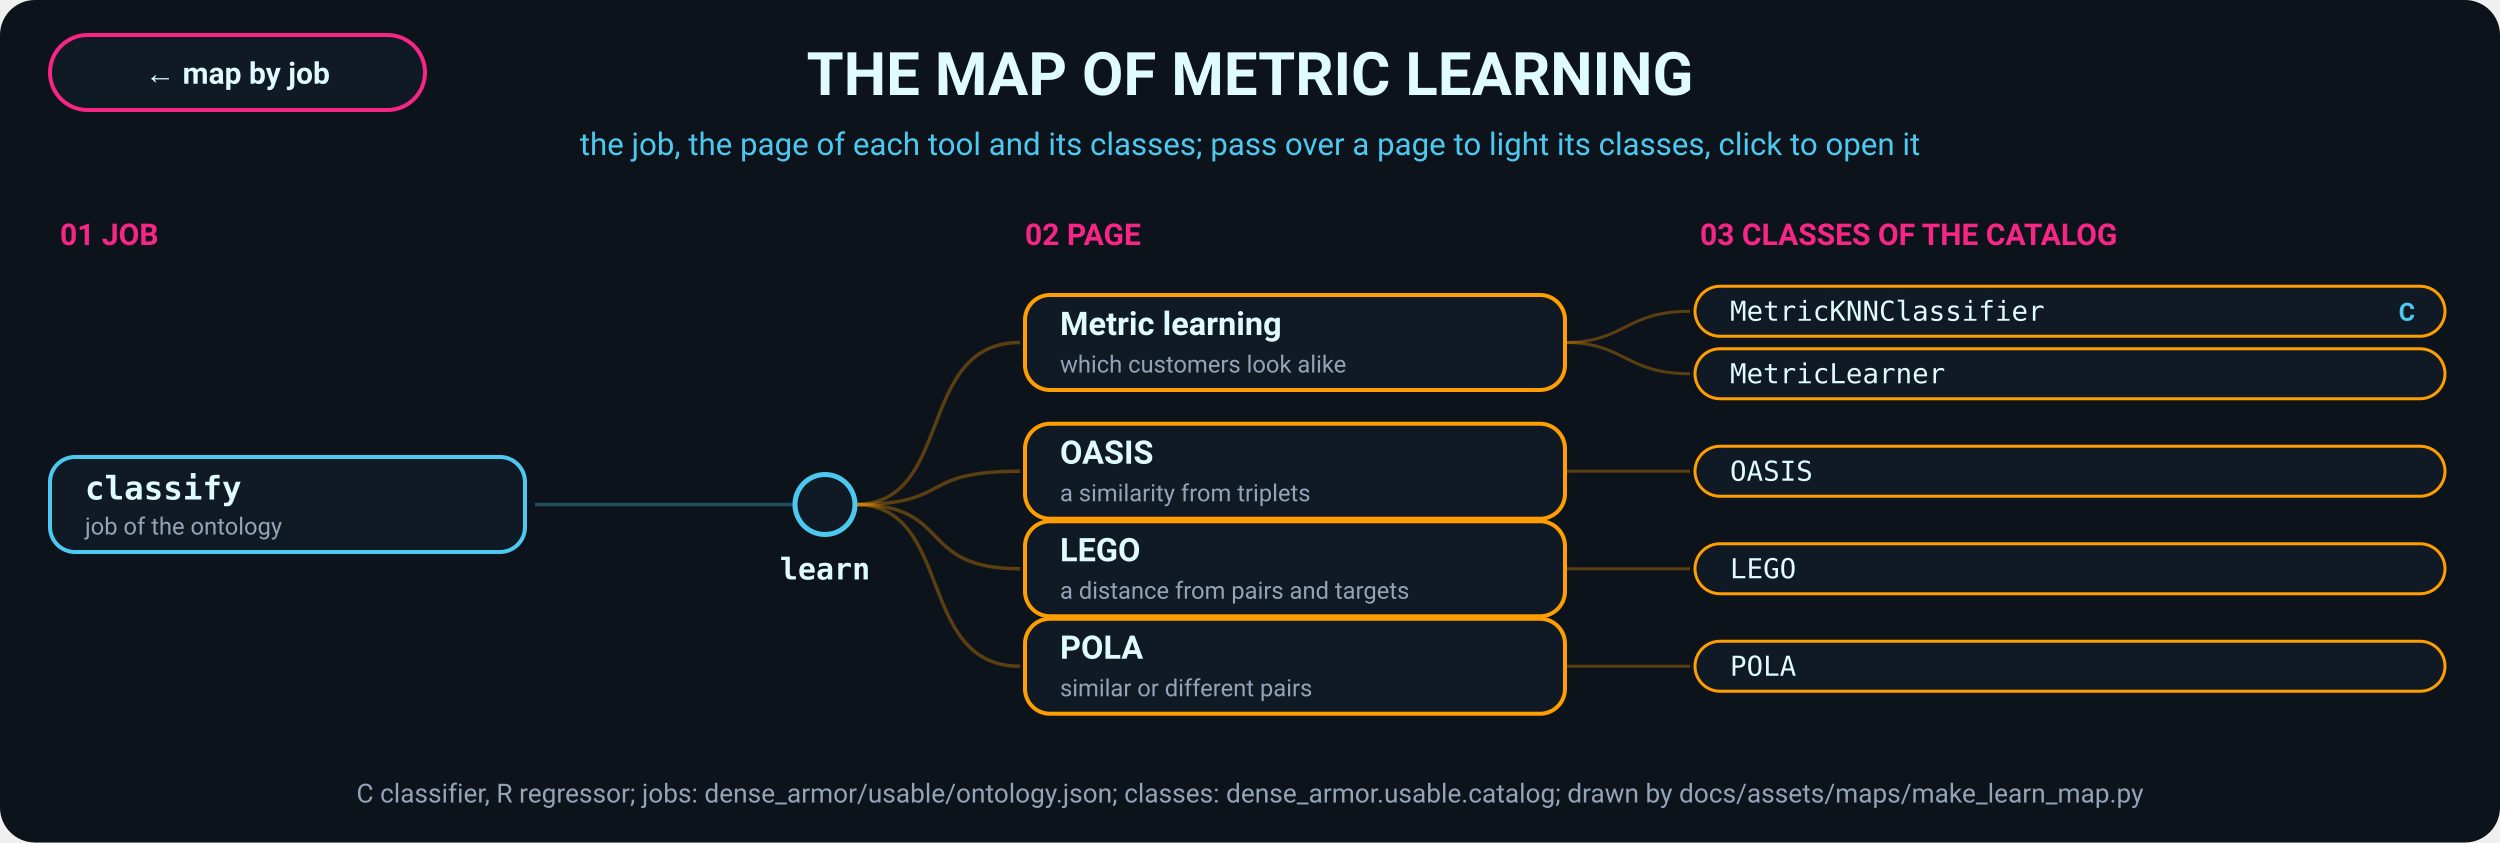
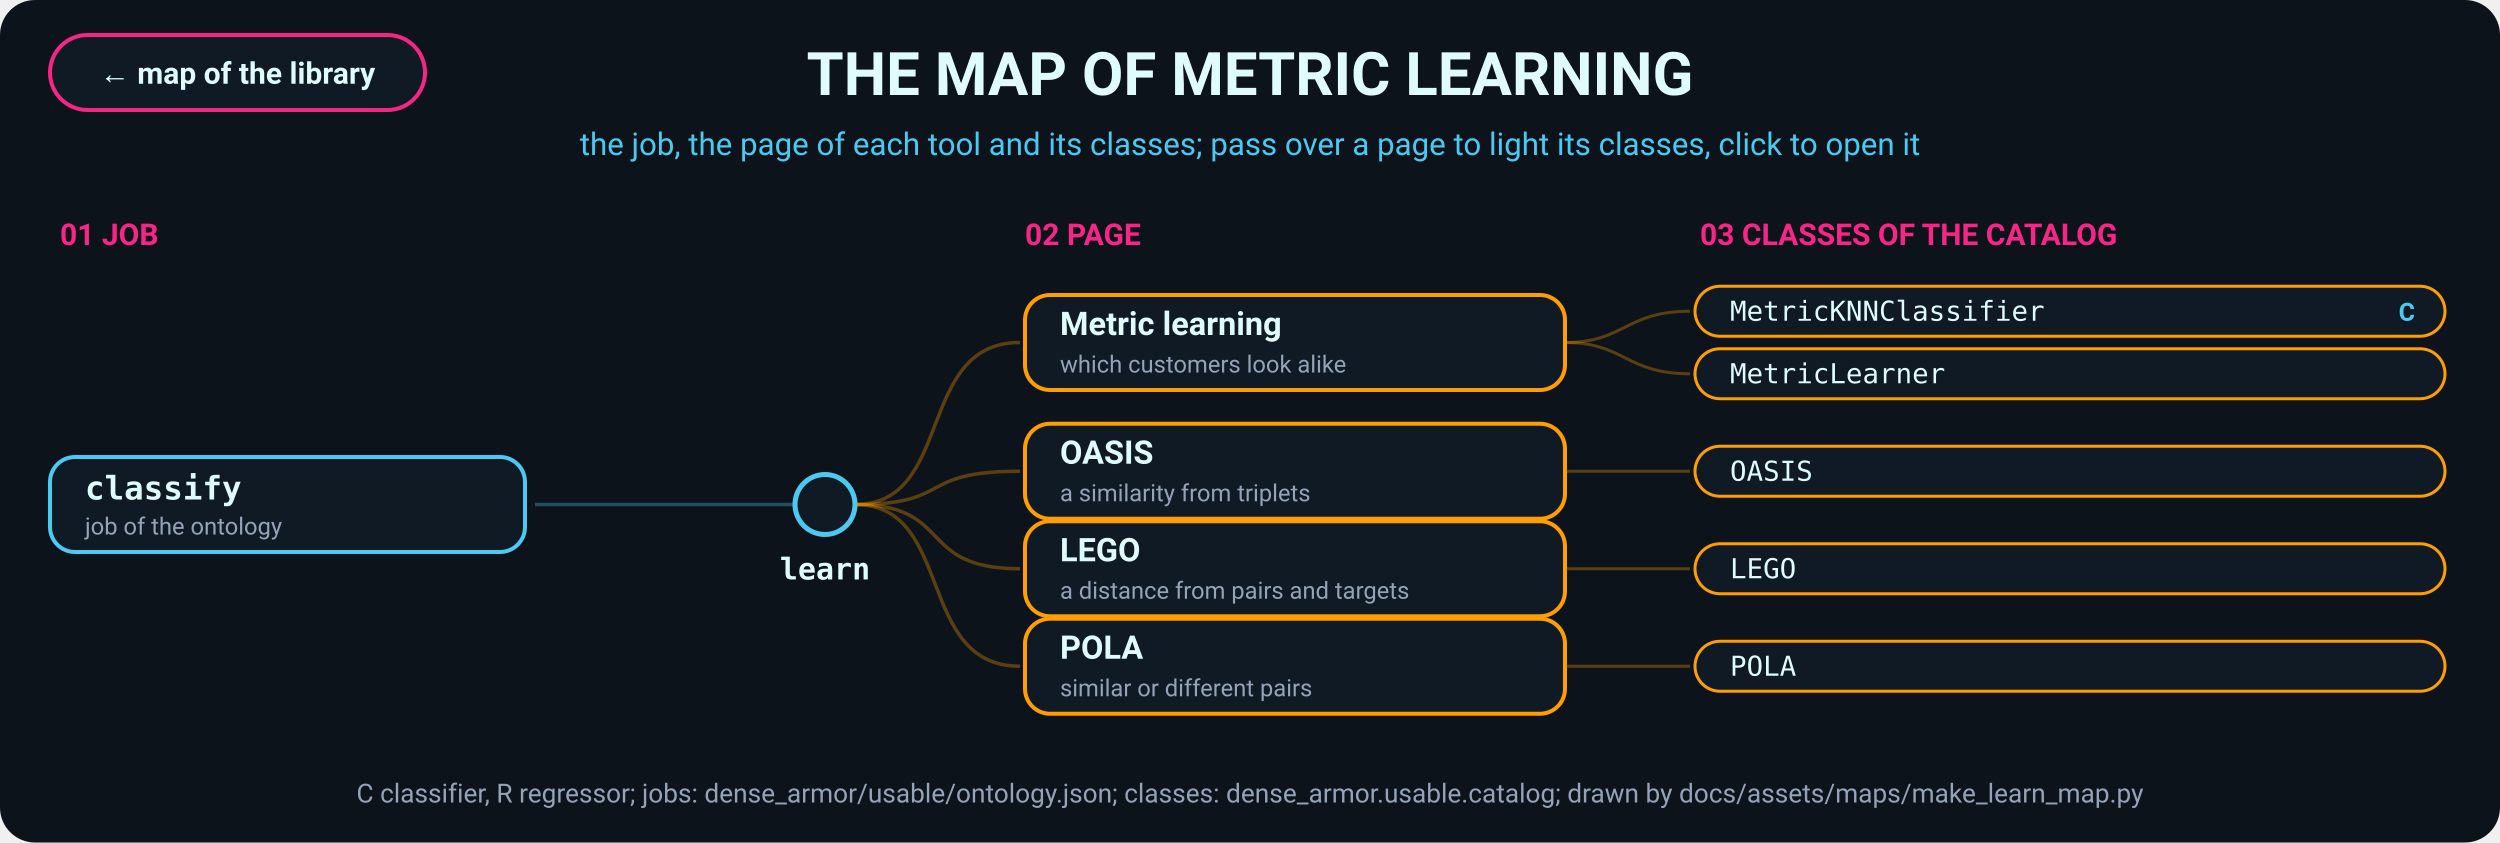
<svg xmlns="http://www.w3.org/2000/svg" viewBox="0 0 1000 337" width="100%" role="img" aria-label="The map of metric learning">
  <style>text{font-family:system-ui,-apple-system,'Segoe UI',Roboto,Arial,sans-serif}.m{font-family:ui-monospace,Menlo,Consolas,monospace}.e{opacity:.32;transition:opacity .15s}.net:hover .e{opacity:.06}.net .pg:hover .e{opacity:1;stroke-width:2.2}a:hover .card{fill:#17303f;stroke-width:2.4}a:hover text.dn{fill:#ffffff}.back:hover .card{fill:#17303f}</style>
  <rect width="1000" height="337" fill="#0d131a" rx="14" />
  <text x="500" y="38" fill="#e0fbfc" font-size="24" font-weight="700" text-anchor="middle">THE MAP OF METRIC LEARNING</text>
  <text x="500" y="62" fill="#4cc9f0" font-size="12.5" text-anchor="middle">the job, the page of each tool and its classes; pass over a page to light its classes, click to open it</text>
-   <a class="back" href="../../#find-a-tool-by-what-you-want-to-do" target="_top">
+   <a class="back" href="../../#the-library-folder-by-folder" target="_top">
    <rect class="card" x="20" y="14" width="150" height="30" rx="15" fill="#101a24" stroke="#f72585" stroke-width="1.6" />
-     <text class="dn" x="95" y="33.5" fill="#e0fbfc" font-size="12" font-weight="700" text-anchor="middle">← map by job</text>
+     <text class="dn" x="95" y="33.5" fill="#e0fbfc" font-size="12" font-weight="700" text-anchor="middle">← map of the library</text>
  </a>
  <text x="24" y="98" fill="#f72585" font-size="12" font-weight="700">01  JOB</text>
  <text x="410" y="98" fill="#f72585" font-size="12" font-weight="700">02  PAGE</text>
  <text x="680" y="98" fill="#f72585" font-size="12" font-weight="700">03  CLASSES OF THE CATALOG</text>
  <g class="net">
    <path class="e" d="M214,201.8 C262,201.8 282,201.8 318,201.8" fill="none" stroke="#4cc9f0" stroke-width="1.4" />
    <g class="pg">
      <path class="e" d="M342,201.8 C382,201.8 366,137.0 408,137.0" fill="none" stroke="#ff9e00" stroke-width="1.4" />
      <path class="e" d="M626,137.0 C650,137.0 650,124.5 676,124.5" fill="none" stroke="#ff9e00" stroke-width="1.2" />
      <path class="e" d="M626,137.0 C650,137.0 650,149.5 676,149.5" fill="none" stroke="#ff9e00" stroke-width="1.2" />
    </g>
    <g class="pg">
      <path class="e" d="M342,201.8 C382,201.8 366,188.5 408,188.5" fill="none" stroke="#ff9e00" stroke-width="1.4" />
      <path class="e" d="M626,188.5 C650,188.5 650,188.5 676,188.5" fill="none" stroke="#ff9e00" stroke-width="1.2" />
    </g>
    <g class="pg">
      <path class="e" d="M342,201.8 C382,201.8 366,227.5 408,227.5" fill="none" stroke="#ff9e00" stroke-width="1.4" />
      <path class="e" d="M626,227.5 C650,227.5 650,227.5 676,227.5" fill="none" stroke="#ff9e00" stroke-width="1.2" />
    </g>
    <g class="pg">
      <path class="e" d="M342,201.8 C382,201.8 366,266.5 408,266.5" fill="none" stroke="#ff9e00" stroke-width="1.4" />
      <path class="e" d="M626,266.5 C650,266.5 650,266.5 676,266.5" fill="none" stroke="#ff9e00" stroke-width="1.2" />
    </g>
  </g>
-   <a href="../../#find-a-tool-by-what-you-want-to-do" target="_top">
+   <a href="../../#the-library-folder-by-folder" target="_top">
    <rect class="card" x="20" y="182.8" width="190" height="38" rx="10" fill="#101a24" stroke="#4cc9f0" stroke-width="1.6" />
    <text class="dn m" x="34" y="199.8" fill="#e0fbfc" font-size="13" font-weight="700">classify</text>
    <text x="34" y="213.8" fill="#94a3b8" font-size="9.5">job of the ontology</text>
  </a>
  <circle cx="330" cy="201.8" r="12" fill="#101a24" stroke="#4cc9f0" stroke-width="2" />
  <text class="m" x="330" y="231.8" fill="#e0fbfc" font-size="12" font-weight="700" text-anchor="middle">learn</text>
  <a href="../../learn/metric_learning/" target="_top">
    <rect class="card" x="410" y="118.0" width="216" height="38" rx="10" fill="#101a24" stroke="#ff9e00" stroke-width="1.6" />
    <text class="dn" x="424" y="134.0" fill="#e0fbfc" font-size="13" font-weight="700">Metric learning</text>
    <text x="424" y="149.0" fill="#94a3b8" font-size="9.5">which customers look alike</text>
  </a>
  <a href="../../learn/metric_learning/" target="_top">
    <rect class="card" x="678" y="114.5" width="300" height="20" rx="10" fill="#101a24" stroke="#ff9e00" stroke-width="1.2" />
    <text class="dn m" x="692" y="128.3" fill="#e0fbfc" font-size="11">MetricKNNClassifier</text>
    <text x="966" y="128.3" fill="#4cc9f0" font-size="10" font-weight="700" text-anchor="end">C</text>
  </a>
  <a href="../../learn/metric_learning/" target="_top">
    <rect class="card" x="678" y="139.5" width="300" height="20" rx="10" fill="#101a24" stroke="#ff9e00" stroke-width="1.2" />
    <text class="dn m" x="692" y="153.3" fill="#e0fbfc" font-size="11">MetricLearner</text>
  </a>
  <a href="../../learn/oasis/" target="_top">
    <rect class="card" x="410" y="169.5" width="216" height="38" rx="10" fill="#101a24" stroke="#ff9e00" stroke-width="1.6" />
    <text class="dn" x="424" y="185.5" fill="#e0fbfc" font-size="13" font-weight="700">OASIS</text>
    <text x="424" y="200.5" fill="#94a3b8" font-size="9.5">a similarity from triplets</text>
  </a>
  <a href="../../learn/oasis/" target="_top">
    <rect class="card" x="678" y="178.5" width="300" height="20" rx="10" fill="#101a24" stroke="#ff9e00" stroke-width="1.2" />
    <text class="dn m" x="692" y="192.3" fill="#e0fbfc" font-size="11">OASIS</text>
  </a>
  <a href="../../learn/lego/" target="_top">
    <rect class="card" x="410" y="208.5" width="216" height="38" rx="10" fill="#101a24" stroke="#ff9e00" stroke-width="1.6" />
    <text class="dn" x="424" y="224.5" fill="#e0fbfc" font-size="13" font-weight="700">LEGO</text>
    <text x="424" y="239.5" fill="#94a3b8" font-size="9.5">a distance from pairs and targets</text>
  </a>
  <a href="../../learn/lego/" target="_top">
    <rect class="card" x="678" y="217.5" width="300" height="20" rx="10" fill="#101a24" stroke="#ff9e00" stroke-width="1.2" />
    <text class="dn m" x="692" y="231.3" fill="#e0fbfc" font-size="11">LEGO</text>
  </a>
  <a href="../../learn/pola/" target="_top">
    <rect class="card" x="410" y="247.5" width="216" height="38" rx="10" fill="#101a24" stroke="#ff9e00" stroke-width="1.6" />
    <text class="dn" x="424" y="263.5" fill="#e0fbfc" font-size="13" font-weight="700">POLA</text>
    <text x="424" y="278.5" fill="#94a3b8" font-size="9.5">similar or different pairs</text>
  </a>
  <a href="../../learn/pola/" target="_top">
    <rect class="card" x="678" y="256.5" width="300" height="20" rx="10" fill="#101a24" stroke="#ff9e00" stroke-width="1.2" />
    <text class="dn m" x="692" y="270.3" fill="#e0fbfc" font-size="11">POLA</text>
  </a>
  <text x="500" y="321" fill="#94a3b8" font-size="10.5" text-anchor="middle">C classifier, R regressor; jobs: dense_armor/usable/ontology.json; classes: dense_armor.usable.catalog; drawn by docs/assets/maps/make_learn_map.py</text>
</svg>
